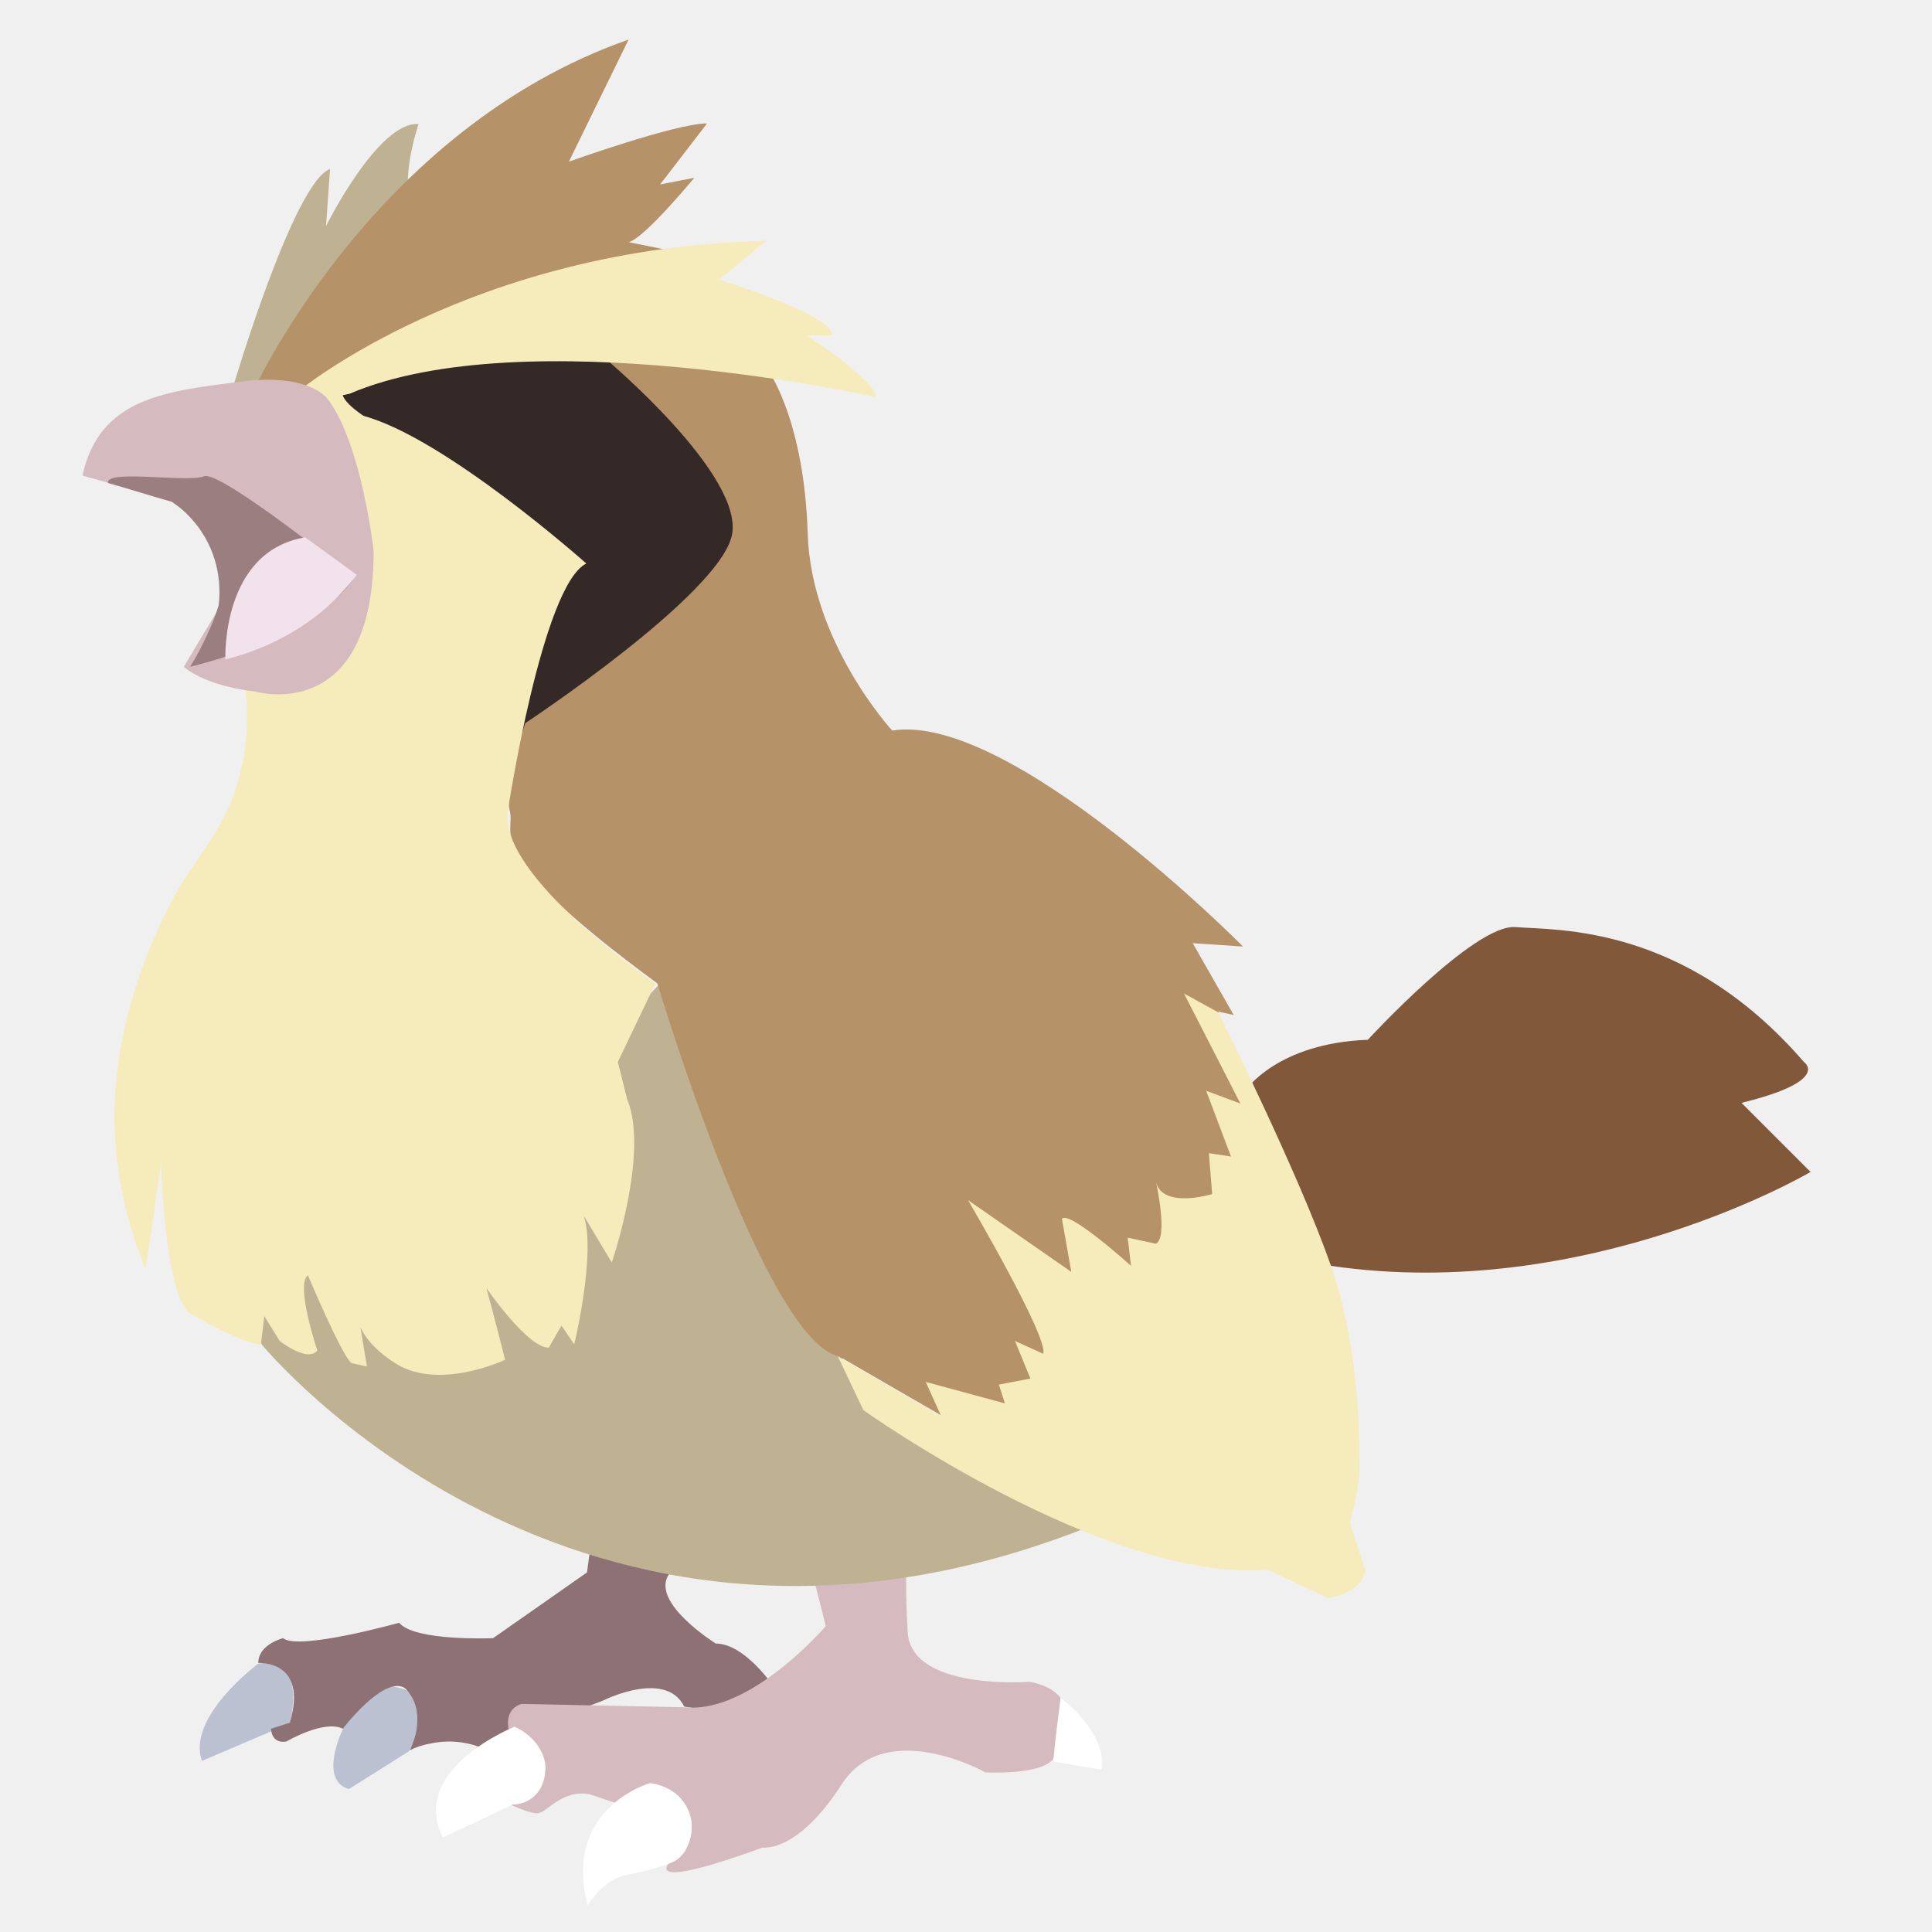
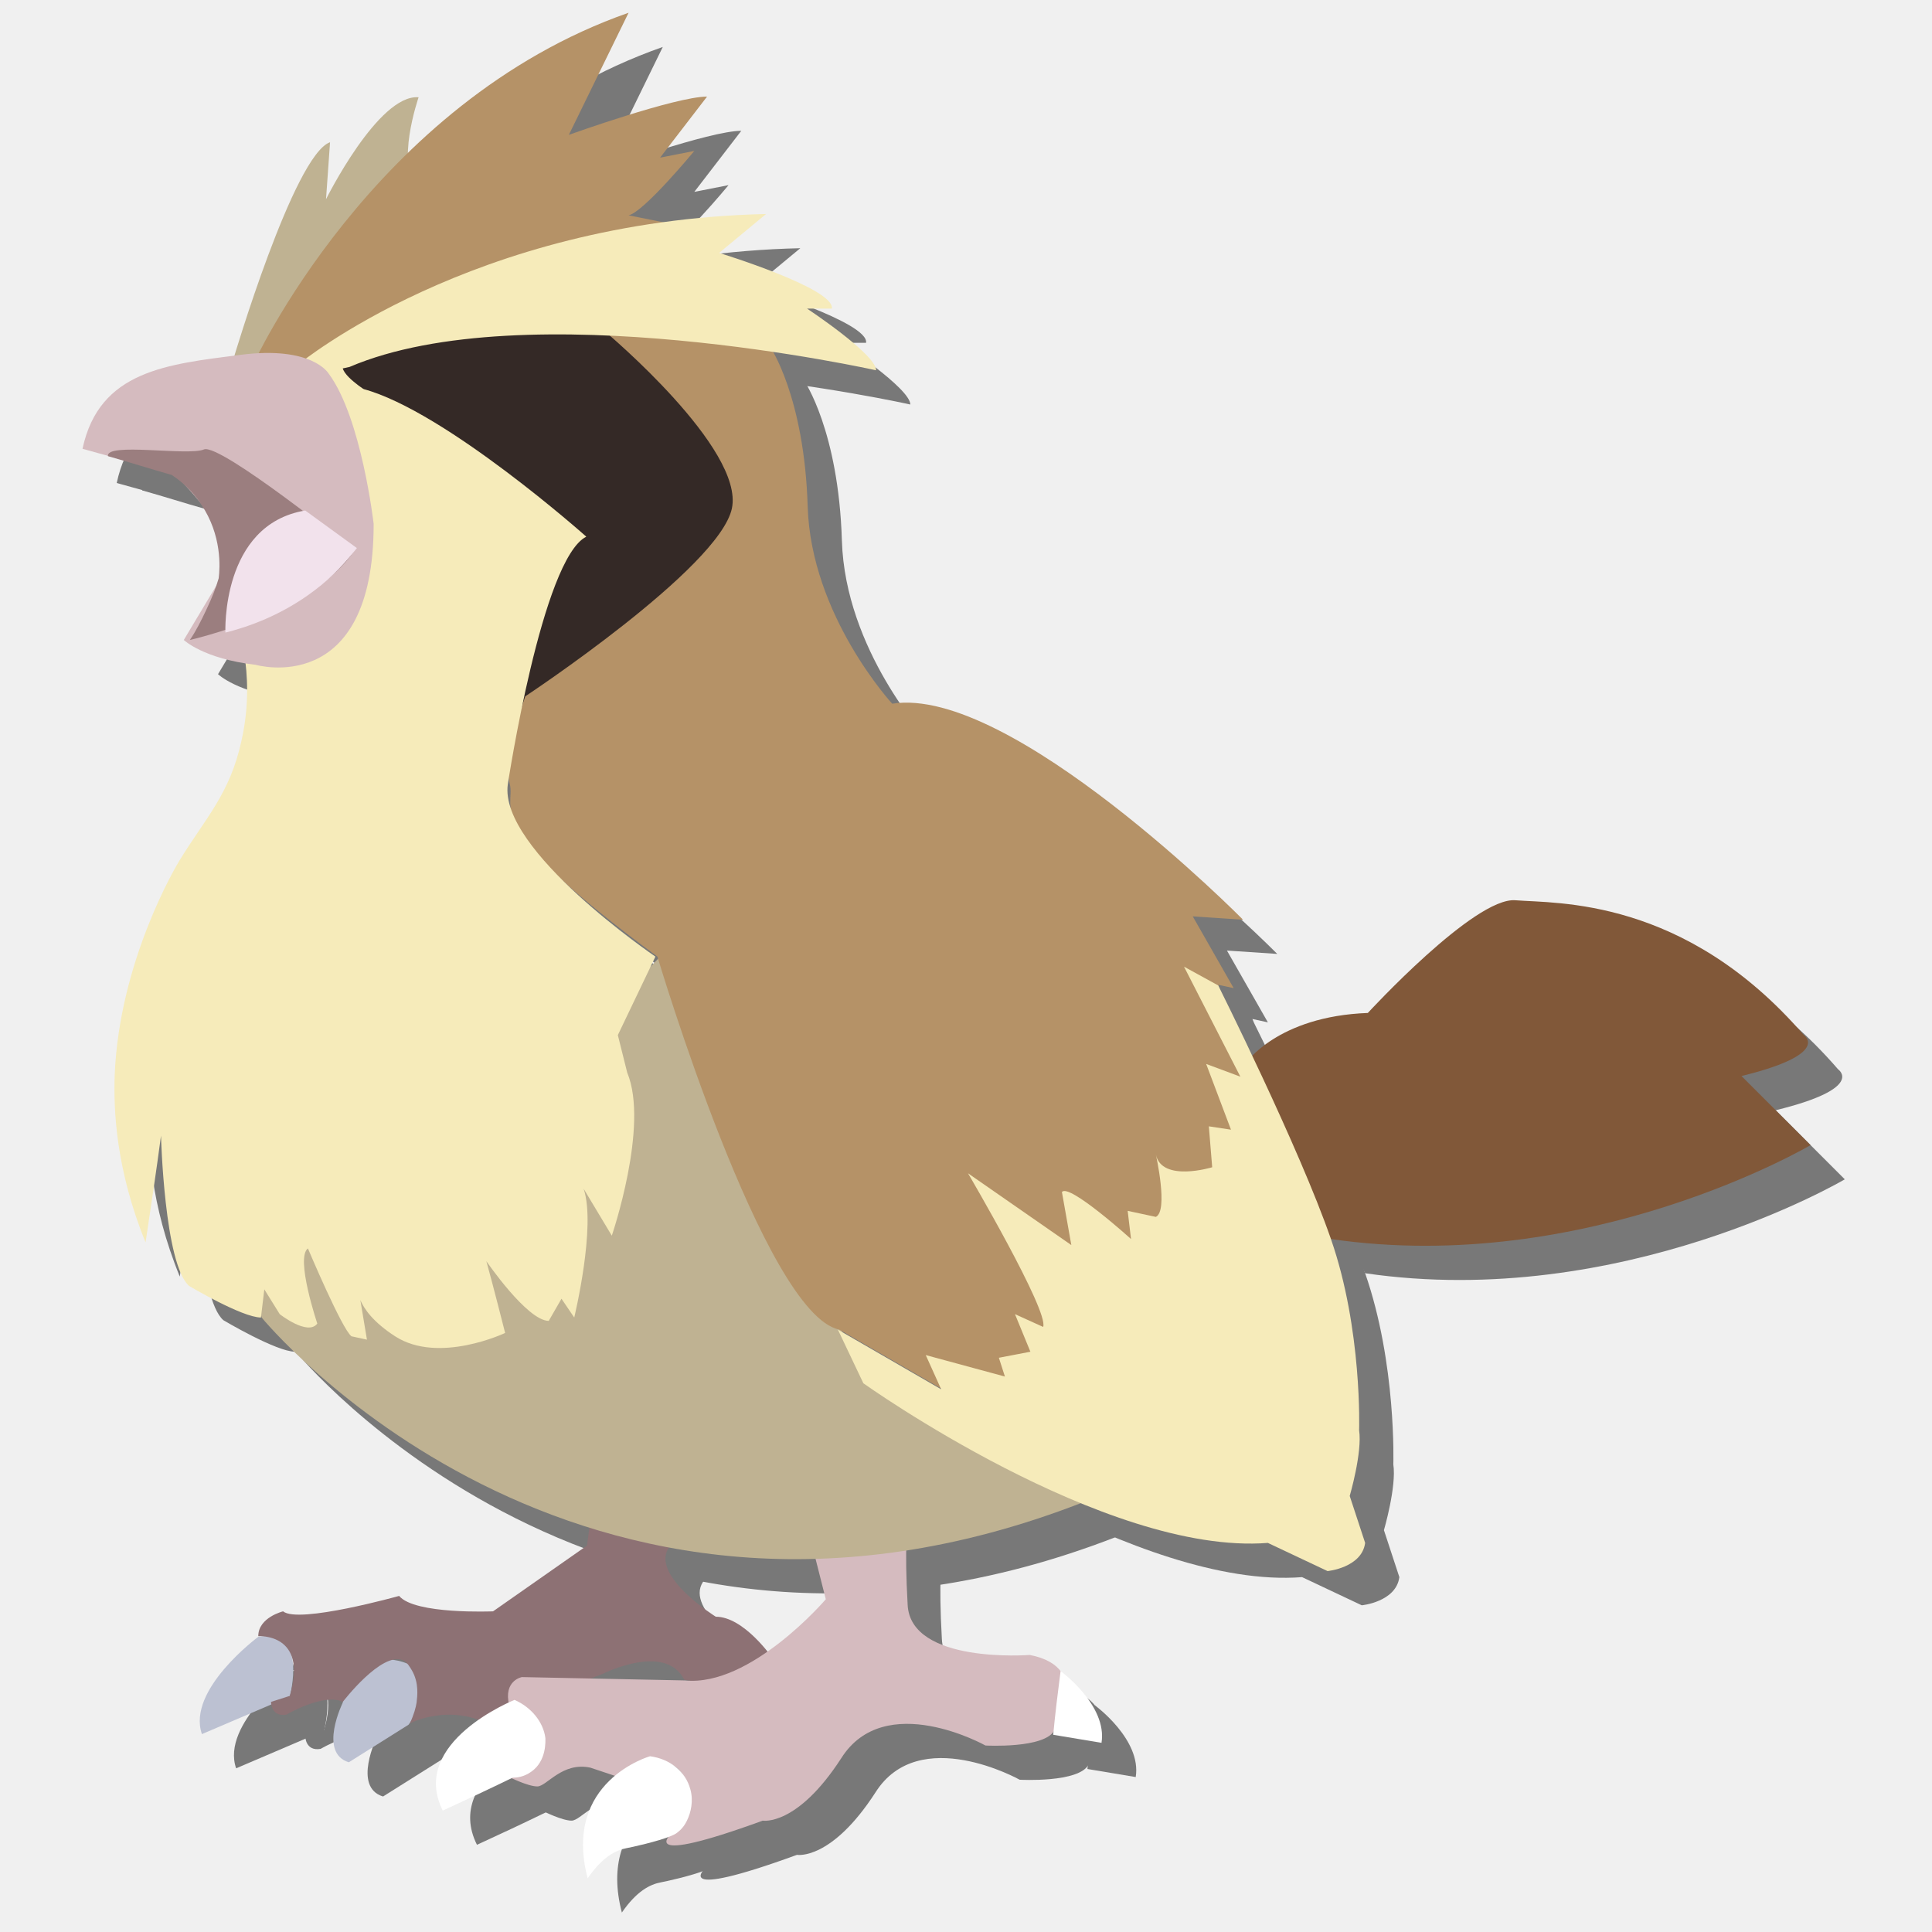
<svg xmlns="http://www.w3.org/2000/svg" version="1.1" id="Layer_1" x="0px" y="0px" viewBox="0 0 288 288" style="enable-background:new 0 0 288 288;" xml:space="preserve">
  <style type="text/css">
- 	.st0{fill:#BCC1D2;}
- 	.st1{fill:#8D7174;}
- 	.st2{fill:#D5BBBF;}
- 	.st3{fill:#FFFFFF;}
- 	.st4{fill:#342926;}
- 	.st5{fill:#815839;}
- 	.st6{fill:#BFB292;}
- 	.st7{fill:#B59267;}
- 	.st8{fill:#F6EBBA;}
- 	.st9{fill:#9B7E7F;}
- 	.st10{fill:#F2E2EC;}
+ 	.st0{opacity:0.5;}
+ 	.st1{fill:#BCC1D2;}
+ 	.st2{fill:#8D7174;}
+ 	.st3{fill:#D5BBBF;}
+ 	.st4{fill:#FFFFFF;}
+ 	.st5{fill:#342926;}
+ 	.st6{fill:#815839;}
+ 	.st7{fill:#BFB292;}
+ 	.st8{fill:#B59267;}
+ 	.st9{fill:#F6EBBA;}
+ 	.st10{fill:#9B7E7F;}
+ 	.st11{fill:#F2E2EC;}
</style>
-   <path class="st0" d="M38.5,248c0,0-10.7,7.9-8.4,14.5l13.1-5.6C43.2,256.9,46,246.6,38.5,248z" />
-   <path class="st0" d="M51.1,257.8c0,0-3.7,7.5,0.9,8.9l8.9-5.6c0,0,7-8.9-3.3-9.8C57.7,251.3,51.1,252.2,51.1,257.8z" />
-   <path class="st1" d="M88,230.7l-0.5,3.7l-14,9.8c0,0-11.7,0.5-14-2.3c0,0-15,4.2-17.3,2.3c0,0-3.7,0.9-3.7,3.7c0,0,7.5-0.5,4.7,8.9  l-2.8,0.9c0,0,0,2.3,2.3,1.9c0,0,5.6-3.3,8.4-1.9c0,0,5.8-7.6,9-6.2c0.6,0.3,1,1,1.3,1.5c1.1,1.9,0.8,3.9,0.7,4.8  c-0.1,0.7-0.4,1.8-1,3.1c0.8-0.4,1.9-0.8,3.1-1c3.3-0.7,6,0,7.5,0.6l18.2-7c0,0,9.3-4.7,12.1,0.9l8.4,1.4l4.7-4.7  c0,0-4.2-6.1-8.4-6.1c0,0-9.8-6.1-7-10.3c0.3-0.4,0.4-0.8,0.3-1.2C99.7,231.7,93.7,231,88,230.7z" />
-   <path class="st2" d="M121.2,234.9l1.9,7.5c0,0-11.2,13.1-21,12.1l-24.3-0.5c0,0-2.8,0.5-1.9,4.2c0,0,5.6,0.5,3.3,9.8l-3.3,0.9  c0,0,2.8,1.4,4.2,1.4s3.7-3.7,7.9-2.8l4.2,1.4c0,0,7-5.1,9.8,0s-1.9,8.4-1.9,8.4s-5.6,5.1,13.6-1.9c0,0,5.1,0.9,11.7-9.3  c6.5-10.3,21.5-1.9,21.5-1.9s8.9,0.5,10.3-2.3c0,0,6.1-9.3-3.7-11.2c0,0-17.8,1.4-18.2-7.5c-0.5-8.9,0-11.7,0-11.7L121.2,234.9z" />
-   <path class="st3" d="M76.7,257.4c0,0-15.8,6.3-10.7,16.5c3.5-1.6,6.9-3.2,10.4-4.9c0.6,0,1.7-0.1,2.8-0.9c2.3-1.6,2.1-4.6,2.1-5  C81,260.7,79.2,258.5,76.7,257.4z" />
-   <path class="st3" d="M96.9,265.8c0,0-13.1,3.7-9.3,18.2c2.2-3.2,4.2-4.2,5.8-4.5c0.6-0.1,4.7-1,6.6-1.8c0.2-0.1,0.5-0.2,0.8-0.4  c1-0.7,1.4-1.5,1.6-1.9c0.6-1.2,1-3,0.5-4.7C102.2,268.1,99.9,266.2,96.9,265.8z" />
-   <path class="st3" d="M158.1,253.1c0,0,7,5.1,6.1,10.7c-2.4-0.4-4.8-0.8-7.2-1.2C157.3,259.4,157.7,256.2,158.1,253.1z" />
-   <path class="st4" d="M52.1,57.9c0,0-7.9,0,2.3,4.2s20.1,49.5,20.1,49.5s43.9-3.7,43.5-20.1S92.7,46.6,92.7,46.6L52.1,57.9z" />
-   <path class="st5" d="M185.7,162.5c0,0,4.7-7,18.2-7.5c0,0,15.9-17.3,22-16.8c6.1,0.5,25.2-0.5,43,20.1c0,0,4.2,2.8-9.3,6.1  l10.3,10.3c0,0-33.2,19.6-71.5,14L185.7,162.5z" />
-   <path class="st6" d="M39,200.4c0,0,46.6,57,122.3,27.6l-32-17.8l-31-63.5c-11.9,12.9-23.2,20.2-31.6,24.6  C55,177.3,41.8,181.4,39,192.1C38.2,195.4,38.5,198.4,39,200.4z" />
-   <path class="st7" d="M90.4,53.6c0,0,20.6,17.3,18.7,26.2c-1.9,8.9-30.8,28-30.8,28s-3.3,9.3-2.3,13.1c0.9,3.7-4.7,6.1,22,25.7  c0,0,15.9,53.3,27.1,55.6l15.4,8.9c0,0,33.6,14.5,36-4.7s10.7-37.8,10.7-37.8l-5.6-17.8l2.3,0.5l-6.1-10.7l7.5,0.5  c0,0-34.6-35-52.3-32.2c0,0-12.1-13.1-12.6-29.4c-0.5-16.4-5.6-23.8-5.6-23.8L90.4,53.6z" />
-   <path class="st6" d="M34.8,57.5c0,0,9-30.4,14.4-32.3l-0.6,8.5c0,0,7.8-15.7,13.8-15.2c0,0-3.6,10.4,0,13.3c0,0-21.6,17.6-24,26.1  L34.8,57.5z" />
-   <path class="st7" d="M44.6,58.6h-7c0,0,17.8-39.3,56.1-52.7l-8.9,18.2c0,0,15.9-5.7,20.6-5.7l-7,9.1l5.1-1c0,0-7.5,9.1-9.8,9.6  l7,1.4C100.7,37.6,71.2,40,44.6,58.6z" />
-   <path class="st8" d="M36.4,101.4c0.5,3.1,0.8,7.7-0.4,13c-1.7,7.9-5.4,11.6-9.2,17.8c-0.5,0.8-9,15-9.7,32c-0.2,5.3,0.2,14.2,4.6,25  c0.8-5.3,1.6-10.6,2.3-15.9c0,0,0.5,19.2,4.2,22.4c0,0,7.9,4.7,10.7,4.7l0.5-4.2l2.3,3.7c0,0,4.2,3.3,5.6,1.4c0,0-3.3-9.8-1.4-11.2  c0,0,5.1,12.1,6.5,13.1l2.3,0.5l-1.4-8.4c0,0-0.9,3.7,5.6,7.9c6.5,4.2,16.4-0.5,16.4-0.5s-1.9-7.5-2.8-10.7c0,0,6.1,8.9,9.3,8.9  l1.9-3.3l1.9,2.8c0,0,3.3-13.6,1.4-19.2l4.2,7c0,0,5.6-16.4,2.3-24.3l-1.4-5.6l5.6-11.7c0,0-23.4-15.9-22-25.7  c0,0,5.1-33.6,11.7-36.9c0,0-21-18.7-33.2-22c0,0-5.1-3.3-2.3-4.2l-4.7,0.9c0,0,15,29-0.9,43c-1.7,0.1-3.5,0.1-5.5,0  C39.4,101.7,37.8,101.6,36.4,101.4z" />
-   <path class="st8" d="M114.2,35.9l-7,5.8c0,0,17.3,5.3,16.8,8.3h-3.7c0,0,10.3,6.8,10.3,9.2c0,0-52.3-11.7-78.5-0.5l-4.7,1l-2.8-1.5  C44.6,58.3,70.3,36.9,114.2,35.9z" />
-   <path class="st8" d="M128.7,210.2c0,0,36,25.7,60.3,23.8l8.9,4.2c0,0,5.1-0.5,5.6-4.2l-2.3-7c0,0,1.9-6.5,1.4-9.8  c0,0,0.5-15-4.2-28.5c-4.7-13.6-16.8-37.8-16.8-37.8l-5.1-2.8l8.4,16.4l-5.1-1.9l3.7,9.8l-3.3-0.5l0.5,6.1c0,0-7.5,2.3-8.4-1.9  c0,0,1.9,8.4,0,9.3l-4.2-0.9l0.5,4.2c0,0-9.3-8.4-10.3-7l1.4,7.9l-15.4-10.7c0,0,12.1,20.6,11.2,22.9l-4.2-1.9l2.3,5.6l-4.7,0.9  l0.9,2.8L138,206l2.3,5.1l-15.4-8.9L128.7,210.2z" />
-   <path class="st2" d="M49,59.7c0,0-2.4-4.2-13.2-2.8s-21,2.3-23.5,14L26,74.7c0,0,9.8,9.3,7.8,14l-6.4,10.7c0,0,2.9,2.8,10.7,3.7  c7.8,0.9,0,0,0,0s17.6,5.1,17.6-21s0,0,0,0S53.9,66.3,49,59.7" />
-   <path class="st9" d="M16.1,72c3.2,0.9,6.3,1.9,9.5,2.8c1.2,0.8,3,2.2,4.4,4.4c3.1,4.6,2.8,9.4,2.6,11c-0.4,1.4-1,2.9-1.8,4.6  c-0.8,1.7-1.6,3.3-2.5,4.6c0,0,18.6-4.2,24.5-13.3c0,0-20-16.1-22.4-15.1C28,72,15.7,69.9,16.1,72z" />
-   <path class="st10" d="M33.6,98.3c0,0-0.7-16.1,11.9-18.2l7.7,5.6c-1.5,1.9-3.5,4.2-6.3,6.3C41.9,95.8,36.8,97.5,33.6,98.3z" />
+   <g class="st0">
+     <path d="M43.6,249.1c0,0-10.7,7.9-8.4,14.5l13.1-5.6C48.3,258,51.1,247.7,43.6,249.1z" />
+     <path d="M56.2,258.9c0,0-3.7,7.5,0.9,8.9l8.9-5.6c0,0,7-8.9-3.3-9.8C62.8,252.4,56.2,253.3,56.2,258.9z" />
+     <path d="M93.1,231.8l-0.5,3.7l-14,9.8c0,0-11.7,0.5-14-2.3c0,0-15,4.2-17.3,2.3c0,0-3.7,0.9-3.7,3.7c0,0,7.5-0.5,4.7,8.9l-2.8,0.9   c0,0,0,2.3,2.3,1.9c0,0,5.6-3.3,8.4-1.9c0,0,5.8-7.6,9-6.2c0.6,0.3,1,1,1.3,1.5c1.1,1.9,0.8,3.9,0.7,4.8c-0.1,0.7-0.4,1.8-1,3.1   c0.8-0.4,1.9-0.8,3.1-1c3.3-0.7,6,0,7.5,0.6l18.2-7c0,0,9.3-4.7,12.1,0.9l8.4,1.4l4.7-4.7c0,0-4.2-6.1-8.4-6.1c0,0-9.8-6.1-7-10.3   c0.3-0.4,0.4-0.8,0.3-1.2C104.8,232.8,98.8,232.1,93.1,231.8z" />
+     <path d="M126.3,236l1.9,7.5c0,0-11.2,13.1-21,12.1l-24.3-0.5c0,0-2.8,0.5-1.9,4.2c0,0,5.6,0.5,3.3,9.8L81,270c0,0,2.8,1.4,4.2,1.4   s3.7-3.7,7.9-2.8l4.2,1.4c0,0,7-5.1,9.8,0s-1.9,8.4-1.9,8.4s-5.6,5.1,13.6-1.9c0,0,5.1,0.9,11.7-9.3c6.5-10.3,21.5-1.9,21.5-1.9   s8.9,0.5,10.3-2.3c0,0,6.1-9.3-3.7-11.2c0,0-17.8,1.4-18.2-7.5c-0.5-8.9,0-11.7,0-11.7L126.3,236z" />
+     <path d="M81.8,258.5c0,0-15.8,6.3-10.7,16.5c3.5-1.6,6.9-3.2,10.4-4.9c0.6,0,1.7-0.1,2.8-0.9c2.3-1.6,2.1-4.6,2.1-5   C86.1,261.8,84.3,259.6,81.8,258.5z" />
+     <path d="M102,266.9c0,0-13.1,3.7-9.3,18.2c2.2-3.2,4.2-4.2,5.8-4.5c0.6-0.1,4.7-1,6.6-1.8c0.2-0.1,0.5-0.2,0.8-0.4   c1-0.7,1.4-1.5,1.6-1.9c0.6-1.2,1-3,0.5-4.7C107.3,269.2,105,267.3,102,266.9z" />
+     <path d="M163.2,254.2c0,0,7,5.1,6.1,10.7c-2.4-0.4-4.8-0.8-7.2-1.2C162.4,260.5,162.8,257.3,163.2,254.2z" />
+     <path d="M57.2,59c0,0-7.9,0,2.3,4.2s20.1,49.5,20.1,49.5s43.9-3.7,43.5-20.1S97.8,47.7,97.8,47.7L57.2,59z" />
+     <path d="M190.8,163.6c0,0,4.7-7,18.2-7.5c0,0,15.9-17.3,22-16.8s25.2-0.5,43,20.1c0,0,4.2,2.8-9.3,6.1l10.3,10.3   c0,0-33.2,19.6-71.5,14L190.8,163.6z" />
+     <path d="M44.1,201.5c0,0,46.6,57,122.3,27.6l-32-17.8l-31-63.5c-11.9,12.9-23.2,20.2-31.6,24.6c-11.7,6-24.9,10.1-27.7,20.8   C43.3,196.5,43.6,199.5,44.1,201.5z" />
+     <path d="M95.5,54.7c0,0,20.6,17.3,18.7,26.2c-1.9,8.9-30.8,28-30.8,28s-3.3,9.3-2.3,13.1c0.9,3.7-4.7,6.1,22,25.7   c0,0,15.9,53.3,27.1,55.6l15.4,8.9c0,0,33.6,14.5,36-4.7s10.7-37.8,10.7-37.8l-5.6-17.8l2.3,0.5l-6.1-10.7l7.5,0.5   c0,0-34.6-35-52.3-32.2c0,0-12.1-13.1-12.6-29.4c-0.5-16.4-5.6-23.8-5.6-23.8L95.5,54.7z" />
+     <path d="M39.9,58.6c0,0,9-30.4,14.4-32.3l-0.6,8.5c0,0,7.8-15.7,13.8-15.2c0,0-3.6,10.4,0,13.3c0,0-21.6,17.6-24,26.1L39.9,58.6z" />
+     <path d="M49.7,59.7h-7c0,0,17.8-39.3,56.1-52.7l-8.9,18.2c0,0,15.9-5.7,20.6-5.7l-7,9.1l5.1-1c0,0-7.5,9.1-9.8,9.6l7,1.4   C105.8,38.7,76.3,41.1,49.7,59.7z" />
+     <path d="M41.5,102.5c0.5,3.1,0.8,7.7-0.4,13c-1.7,7.9-5.4,11.6-9.2,17.8c-0.5,0.8-9,15-9.7,32c-0.2,5.3,0.2,14.2,4.6,25   c0.8-5.3,1.6-10.6,2.3-15.9c0,0,0.5,19.2,4.2,22.4c0,0,7.9,4.7,10.7,4.7l0.5-4.2l2.3,3.7c0,0,4.2,3.3,5.6,1.4c0,0-3.3-9.8-1.4-11.2   c0,0,5.1,12.1,6.5,13.1l2.3,0.5l-1.4-8.4c0,0-0.9,3.7,5.6,7.9c6.5,4.2,16.4-0.5,16.4-0.5s-1.9-7.5-2.8-10.7c0,0,6.1,8.9,9.3,8.9   l1.9-3.3l1.9,2.8c0,0,3.3-13.6,1.4-19.2l4.2,7c0,0,5.6-16.4,2.3-24.3l-1.4-5.6l5.6-11.7c0,0-23.4-15.9-22-25.7   c0,0,5.1-33.6,11.7-36.9c0,0-21-18.7-33.2-22c0,0-5.1-3.3-2.3-4.2l-4.7,0.9c0,0,15,29-0.9,43c-1.7,0.1-3.5,0.1-5.5,0   C44.5,102.8,42.9,102.7,41.5,102.5z" />
+     <path d="M119.3,37l-7,5.8c0,0,17.3,5.3,16.8,8.3h-3.7c0,0,10.3,6.8,10.3,9.2c0,0-52.3-11.7-78.5-0.5l-4.7,1l-2.8-1.5   C49.7,59.4,75.4,38,119.3,37z" />
+     <path d="M133.8,211.3c0,0,36,25.7,60.3,23.8l8.9,4.2c0,0,5.1-0.5,5.6-4.2l-2.3-7c0,0,1.9-6.5,1.4-9.8c0,0,0.5-15-4.2-28.5   c-4.7-13.6-16.8-37.8-16.8-37.8l-5.1-2.8l8.4,16.4l-5.1-1.9l3.7,9.8l-3.3-0.5l0.5,6.1c0,0-7.5,2.3-8.4-1.9c0,0,1.9,8.4,0,9.3   l-4.2-0.9l0.5,4.2c0,0-9.3-8.4-10.3-7l1.4,7.9L149.4,180c0,0,12.1,20.6,11.2,22.9l-4.2-1.9l2.3,5.6l-4.7,0.9l0.9,2.8l-11.8-3.2   l2.3,5.1l-15.4-8.9L133.8,211.3z" />
+     <path d="M54.1,60.8c0,0-2.4-4.2-13.2-2.8s-21,2.3-23.5,14l13.7,3.8c0,0,9.8,9.3,7.8,14l-6.4,10.7c0,0,2.9,2.8,10.7,3.7   c7.8,0.9,0,0,0,0s17.6,5.1,17.6-21s0,0,0,0S59,67.4,54.1,60.8" />
+     <path d="M21.2,73.1c3.2,0.9,6.3,1.9,9.5,2.8c1.2,0.8,3,2.2,4.4,4.4c3.1,4.6,2.8,9.4,2.6,11c-0.4,1.4-1,2.9-1.8,4.6   s-1.6,3.3-2.5,4.6c0,0,18.6-4.2,24.5-13.3c0,0-20-16.1-22.4-15.1C33.1,73.1,20.8,71,21.2,73.1z" />
+     <path d="M38.7,99.4c0,0-0.7-16.1,11.9-18.2l7.7,5.6c-1.5,1.9-3.5,4.2-6.3,6.3C47,96.9,41.9,98.6,38.7,99.4z" />
+   </g>
+   <g>
+     <path class="st1" d="M38.5,244c0,0-10.7,7.9-8.4,14.5l13.1-5.6C43.2,252.9,46,242.6,38.5,244z" />
+     <path class="st1" d="M51.1,253.8c0,0-3.7,7.5,0.9,8.9l8.9-5.6c0,0,7-8.9-3.3-9.8C57.7,247.3,51.1,248.2,51.1,253.8z" />
+     <path class="st2" d="M88,226.7l-0.5,3.7l-14,9.8c0,0-11.7,0.5-14-2.3c0,0-15,4.2-17.3,2.3c0,0-3.7,0.9-3.7,3.7c0,0,7.5-0.5,4.7,8.9   l-2.8,0.9c0,0,0,2.3,2.3,1.9c0,0,5.6-3.3,8.4-1.9c0,0,5.8-7.6,9-6.2c0.6,0.3,1,1,1.3,1.5c1.1,1.9,0.8,3.9,0.7,4.8   c-0.1,0.7-0.4,1.8-1,3.1c0.8-0.4,1.9-0.8,3.1-1c3.3-0.7,6,0,7.5,0.6l18.2-7c0,0,9.3-4.7,12.1,0.9l8.4,1.4l4.7-4.7   c0,0-4.2-6.1-8.4-6.1c0,0-9.8-6.1-7-10.3c0.3-0.4,0.4-0.8,0.3-1.2C99.7,227.7,93.7,227,88,226.7z" />
+     <path class="st3" d="M121.2,230.9l1.9,7.5c0,0-11.2,13.1-21,12.1L77.8,250c0,0-2.8,0.5-1.9,4.2c0,0,5.6,0.5,3.3,9.8l-3.3,0.9   c0,0,2.8,1.4,4.2,1.4s3.7-3.7,7.9-2.8l4.2,1.4c0,0,7-5.1,9.8,0s-1.9,8.4-1.9,8.4s-5.6,5.1,13.6-1.9c0,0,5.1,0.9,11.7-9.3   c6.5-10.3,21.5-1.9,21.5-1.9s8.9,0.5,10.3-2.3c0,0,6.1-9.3-3.7-11.2c0,0-17.8,1.4-18.2-7.5c-0.5-8.9,0-11.7,0-11.7L121.2,230.9z" />
+     <path class="st4" d="M76.7,253.4c0,0-15.8,6.3-10.7,16.5c3.5-1.6,6.9-3.2,10.4-4.9c0.6,0,1.7-0.1,2.8-0.9c2.3-1.6,2.1-4.6,2.1-5   C81,256.7,79.2,254.5,76.7,253.4z" />
+     <path class="st4" d="M96.9,261.8c0,0-13.1,3.7-9.3,18.2c2.2-3.2,4.2-4.2,5.8-4.5c0.6-0.1,4.7-1,6.6-1.8c0.2-0.1,0.5-0.2,0.8-0.4   c1-0.7,1.4-1.5,1.6-1.9c0.6-1.2,1-3,0.5-4.7C102.2,264.1,99.9,262.2,96.9,261.8z" />
+     <path class="st4" d="M158.1,249.1c0,0,7,5.1,6.1,10.7c-2.4-0.4-4.8-0.8-7.2-1.2C157.3,255.4,157.7,252.2,158.1,249.1z" />
+     <path class="st5" d="M52.1,53.9c0,0-7.9,0,2.3,4.2s20.1,49.5,20.1,49.5s43.9-3.7,43.5-20.1S92.7,42.6,92.7,42.6L52.1,53.9z" />
+     <path class="st6" d="M185.7,158.5c0,0,4.7-7,18.2-7.5c0,0,15.9-17.3,22-16.8s25.2-0.5,43,20.1c0,0,4.2,2.8-9.3,6.1l10.3,10.3   c0,0-33.2,19.6-71.5,14L185.7,158.5z" />
+     <path class="st7" d="M39,196.4c0,0,46.6,57,122.3,27.6l-32-17.8l-31-63.5c-11.9,12.9-23.2,20.2-31.6,24.6   c-11.7,6-24.9,10.1-27.7,20.8C38.2,191.4,38.5,194.4,39,196.4z" />
+     <path class="st8" d="M90.4,49.6c0,0,20.6,17.3,18.7,26.2c-1.9,8.9-30.8,28-30.8,28s-3.3,9.3-2.3,13.1c0.9,3.7-4.7,6.1,22,25.7   c0,0,15.9,53.3,27.1,55.6l15.4,8.9c0,0,33.6,14.5,36-4.7s10.7-37.8,10.7-37.8l-5.6-17.8l2.3,0.5l-6.1-10.7l7.5,0.5   c0,0-34.6-35-52.3-32.2c0,0-12.1-13.1-12.6-29.4c-0.5-16.4-5.6-23.8-5.6-23.8L90.4,49.6z" />
+     <path class="st7" d="M34.8,53.5c0,0,9-30.4,14.4-32.3l-0.6,8.5c0,0,7.8-15.7,13.8-15.2c0,0-3.6,10.4,0,13.3c0,0-21.6,17.6-24,26.1   L34.8,53.5z" />
+     <path class="st8" d="M44.6,54.6h-7c0,0,17.8-39.3,56.1-52.7l-8.9,18.2c0,0,15.9-5.7,20.6-5.7l-7,9.1l5.1-1c0,0-7.5,9.1-9.8,9.6   l7,1.4C100.7,33.6,71.2,36,44.6,54.6z" />
+     <path class="st9" d="M36.4,97.4c0.5,3.1,0.8,7.7-0.4,13c-1.7,7.9-5.4,11.6-9.2,17.8c-0.5,0.8-9,15-9.7,32c-0.2,5.3,0.2,14.2,4.6,25   c0.8-5.3,1.6-10.6,2.3-15.9c0,0,0.5,19.2,4.2,22.4c0,0,7.9,4.7,10.7,4.7l0.5-4.2l2.3,3.7c0,0,4.2,3.3,5.6,1.4c0,0-3.3-9.8-1.4-11.2   c0,0,5.1,12.1,6.5,13.1l2.3,0.5l-1.4-8.4c0,0-0.9,3.7,5.6,7.9s16.4-0.5,16.4-0.5s-1.9-7.5-2.8-10.7c0,0,6.1,8.9,9.3,8.9l1.9-3.3   l1.9,2.8c0,0,3.3-13.6,1.4-19.2l4.2,7c0,0,5.6-16.4,2.3-24.3l-1.4-5.6l5.6-11.7c0,0-23.4-15.9-22-25.7c0,0,5.1-33.6,11.7-36.9   c0,0-21-18.7-33.2-22c0,0-5.1-3.3-2.3-4.2l-4.7,0.9c0,0,15,29-0.9,43c-1.7,0.1-3.5,0.1-5.5,0C39.4,97.7,37.8,97.6,36.4,97.4z" />
+     <path class="st9" d="M114.2,31.9l-7,5.8c0,0,17.3,5.3,16.8,8.3h-3.7c0,0,10.3,6.8,10.3,9.2c0,0-52.3-11.7-78.5-0.5l-4.7,1l-2.8-1.5   C44.6,54.3,70.3,32.9,114.2,31.9z" />
+     <path class="st9" d="M128.7,206.2c0,0,36,25.7,60.3,23.8l8.9,4.2c0,0,5.1-0.5,5.6-4.2l-2.3-7c0,0,1.9-6.5,1.4-9.8   c0,0,0.5-15-4.2-28.5c-4.7-13.6-16.8-37.8-16.8-37.8l-5.1-2.8l8.4,16.4l-5.1-1.9l3.7,9.8l-3.3-0.5l0.5,6.1c0,0-7.5,2.3-8.4-1.9   c0,0,1.9,8.4,0,9.3l-4.2-0.9l0.5,4.2c0,0-9.3-8.4-10.3-7l1.4,7.9l-15.4-10.7c0,0,12.1,20.6,11.2,22.9l-4.2-1.9l2.3,5.6l-4.7,0.9   l0.9,2.8L138,202l2.3,5.1l-15.4-8.9L128.7,206.2z" />
+     <path class="st3" d="M49,55.7c0,0-2.4-4.2-13.2-2.8s-21,2.3-23.5,14L26,70.7c0,0,9.8,9.3,7.8,14l-6.4,10.7c0,0,2.9,2.8,10.7,3.7   c7.8,0.9,0,0,0,0s17.6,5.1,17.6-21s0,0,0,0S53.9,62.3,49,55.7" />
+     <path class="st10" d="M16.1,68c3.2,0.9,6.3,1.9,9.5,2.8c1.2,0.8,3,2.2,4.4,4.4c3.1,4.6,2.8,9.4,2.6,11c-0.4,1.4-1,2.9-1.8,4.6   s-1.6,3.3-2.5,4.6c0,0,18.6-4.2,24.5-13.3c0,0-20-16.1-22.4-15.1S15.7,65.9,16.1,68z" />
+     <path class="st11" d="M33.6,94.3c0,0-0.7-16.1,11.9-18.2l7.7,5.6c-1.5,1.9-3.5,4.2-6.3,6.3C41.9,91.8,36.8,93.5,33.6,94.3z" />
+   </g>
</svg>
